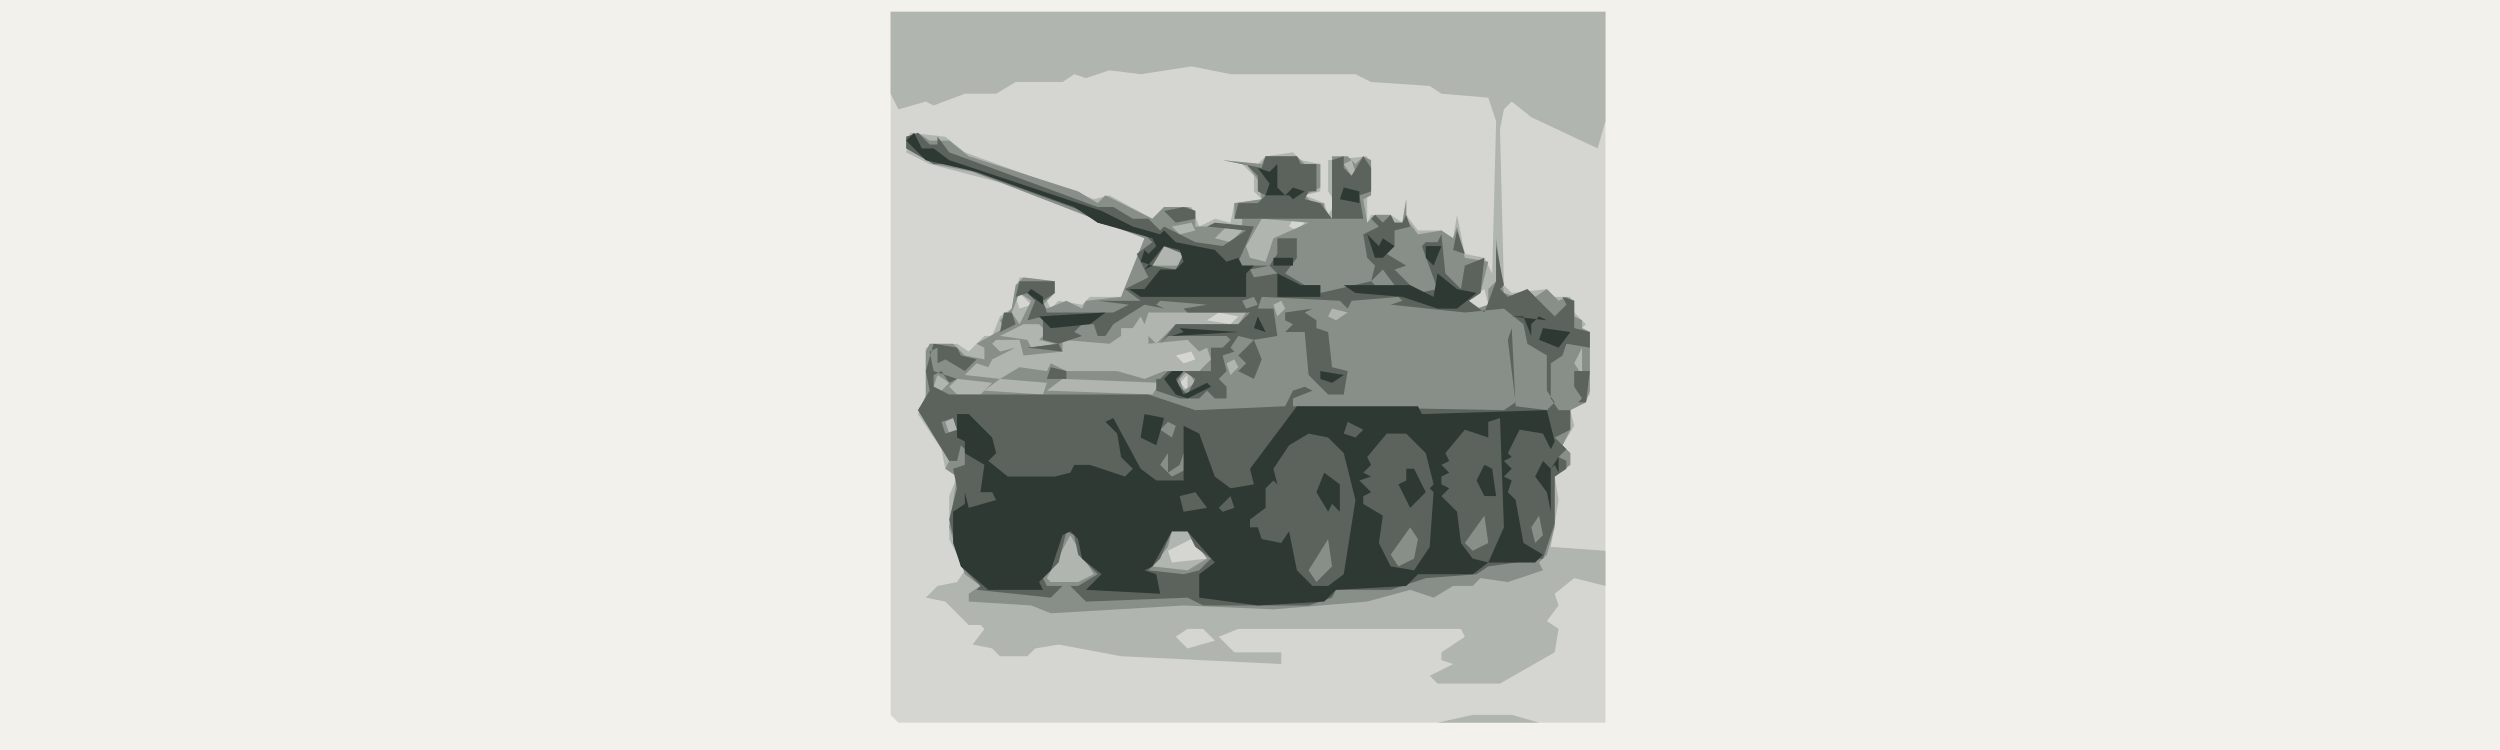
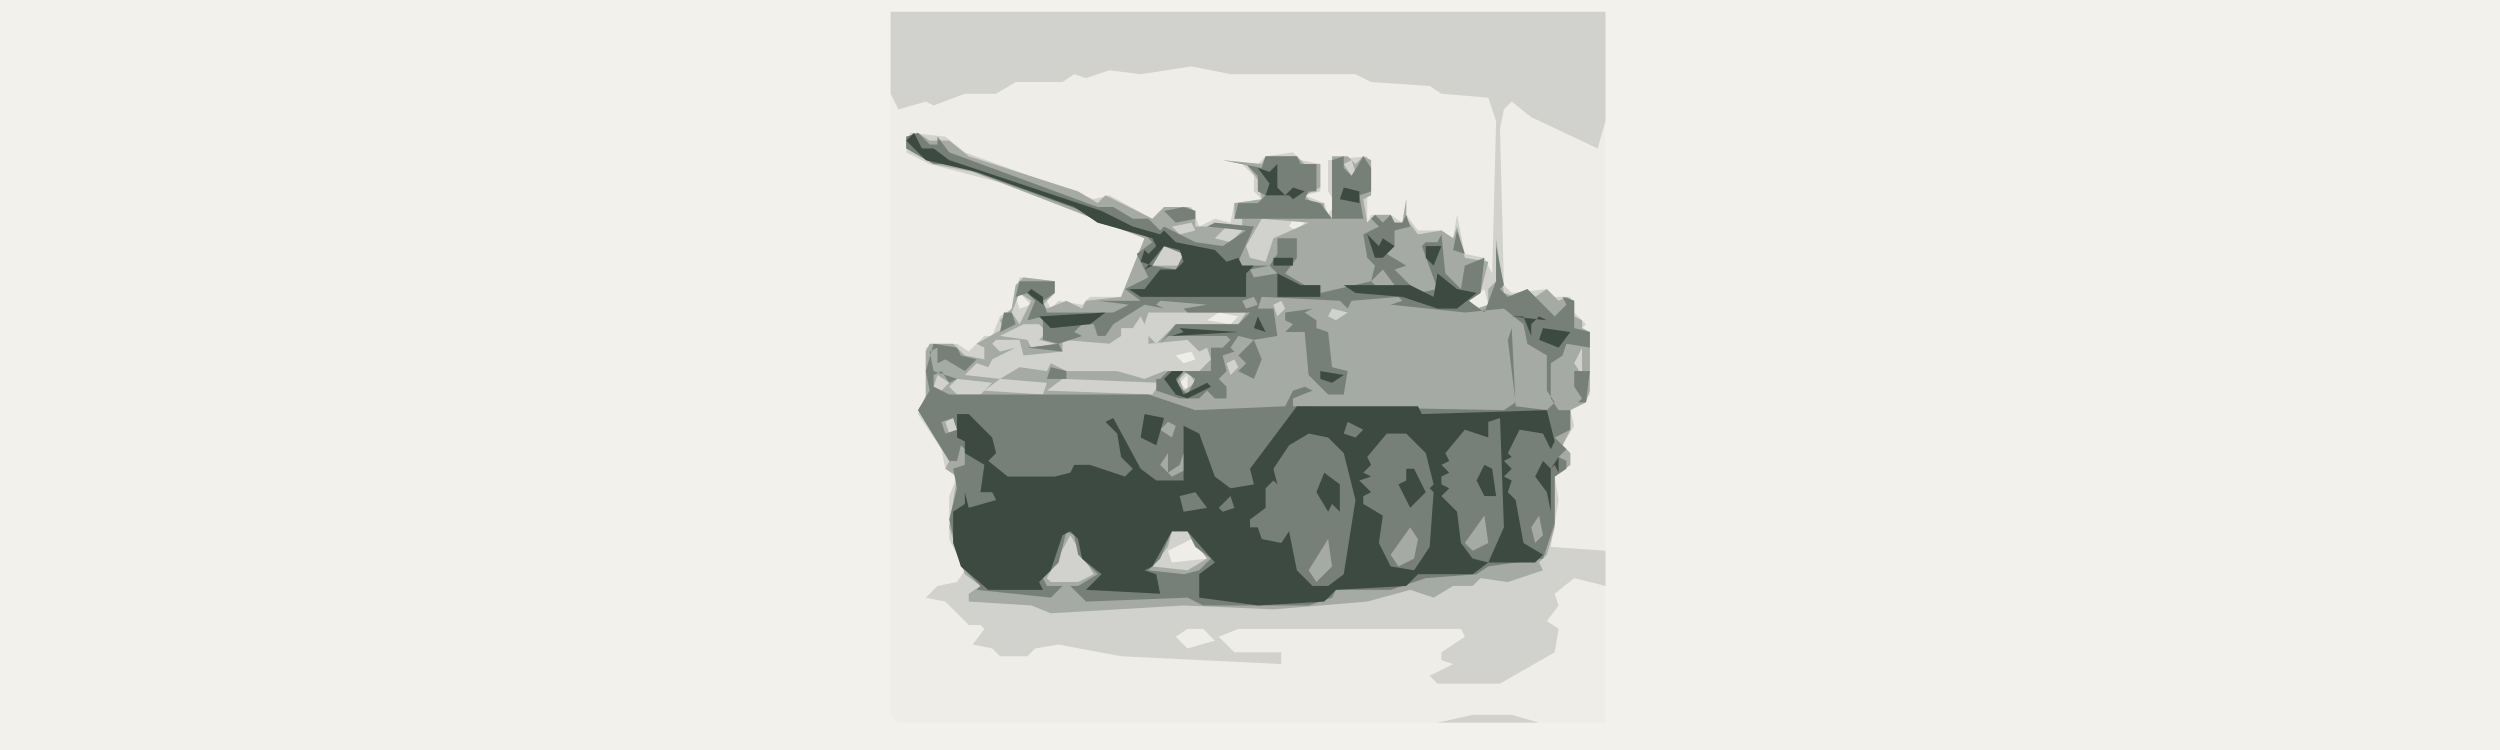
<svg xmlns="http://www.w3.org/2000/svg" viewBox="0 0 640 192" role="img" aria-label="combat detailed vector artwork">
  <rect width="640" height="192" fill="#f3f1ec" />
-   <path fill="#d5d6d2" fill-rule="evenodd" d="M228,3 228,183 230,185 411,185 411,3Z" />
-   <path fill="#b1b5b0" fill-rule="evenodd" d="M368,185 394,185 387,183 377,183ZM228,3 228,24 230,28 237,26 239,27 247,24 255,24 260,21 272,21 275,19 278,20 284,18 292,19 305,17 315,19 347,19 351,21 366,22 369,24 381,25 383,31 382,70 380,66 375,65 373,55 372,61 369,59 363,59 360,55 360,51 359,57 356,55 351,55 350,57 350,40 340,41 340,49 342,52 340,55 339,52 334,50 338,49 338,42 333,41 331,39 324,40 322,42 313,41 318,42 321,45 321,49 323,51 316,52 315,57 311,56 307,58 305,53 298,53 295,56 284,50 280,51 247,39 242,35 233,34 232,39 238,42 257,47 293,61 287,76 279,76 277,78 271,77 269,79 268,77 270,75 270,72 261,71 259,79 256,81 254,86 252,86 248,90 245,88 237,89 237,101 235,106 241,115 242,120 245,122 243,127 243,138 247,146 245,149 240,150 237,153 242,154 248,160 251,160 252,161 249,165 254,166 256,168 263,168 265,166 271,165 287,168 328,170 328,167 316,167 312,163 317,161 374,161 375,163 369,167 369,169 372,170 366,173 368,175 384,175 398,167 399,161 396,159 399,155 398,152 403,148 411,150 411,141 397,140 399,128 398,122 402,119 402,116 400,114 403,109 402,105 407,101 407,85 405,84 406,83 403,80 402,76 397,76 396,74 387,75 385,73 384,33 385,28 387,26 392,30 409,38 411,31 411,3ZM301,163 304,161 308,161 311,164 304,166ZM299,141 305,138 309,143 300,144ZM304,96 304,100 302,98ZM301,91 305,90 306,92 303,93ZM309,82 312,80 317,81 315,83ZM260,76 261,75 264,78 261,79ZM380,74 381,78 379,79 376,77ZM330,58 331,56 334,57 332,59Z" />
-   <path fill="#888e88" fill-rule="evenodd" d="M232,35 232,38 239,42 249,44 293,61 287,76 278,77 277,79 273,77 268,79 267,78 270,75 270,72 262,71 260,73 259,79 256,82 257,84 250,88 252,89 252,92 247,91 244,88 238,88 237,90 237,102 235,105 243,118 242,120 245,122 243,135 247,147 251,150 248,152 248,154 264,155 269,157 303,155 326,156 350,154 361,151 367,153 372,150 377,150 379,148 386,149 395,146 394,144 396,142 398,135 398,122 402,119 402,116 400,114 402,110 402,105 406,103 407,100 407,85 405,84 405,82 403,81 403,77 401,76 399,77 396,74 393,76 391,74 388,76 385,75 383,61 383,46 383,72 381,74 381,78 378,79 376,77 379,75 381,67 375,66 373,58 372,61 369,59 363,60 360,56 360,51 359,57 357,57 356,55 352,55 350,57 349,51 351,50 351,41 349,40 347,42 345,40 341,40 341,56 339,55 339,52 336,52 334,50 338,48 338,42 334,42 332,40 324,40 323,42 313,41 319,42 322,46 323,51 316,52 316,56 318,56 318,58 306,58 306,54 304,53 298,53 295,56 283,50 281,52 276,49 248,40 243,36 238,36 235,34ZM274,137 280,147 276,149 269,149 268,148ZM295,145 299,140 300,136 304,136 309,143 304,146ZM242,108 244,107 245,110 243,111ZM268,100 272,97 297,98 295,101ZM252,100 256,97 268,98 267,101ZM243,99 245,97 254,98 251,101 245,101ZM239,99 240,96 243,98 241,100ZM304,95 306,98 303,100 302,97ZM314,93 316,92 317,94 315,96ZM405,89 405,96 403,93ZM256,86 262,83 266,83 268,85 266,87 270,88 264,89 263,87ZM340,81 341,79 345,80 342,82ZM319,80 317,83 301,83 296,88 294,86 294,88 304,87 307,90 309,89 310,92 307,95 298,95 293,97 286,95 273,95 269,93 268,95 261,94 256,97 247,96 250,93 253,94 254,92 260,89 256,90 254,88 255,87 261,87 262,91 272,90 272,87 284,88 287,86 287,84 290,84 292,81 293,83 294,80ZM326,78 328,77 329,79 327,81ZM261,75 264,77 261,83 259,80ZM295,68 298,63 303,65 302,68ZM311,61 314,58 318,59 315,62ZM300,58 305,57 306,59 302,60ZM320,66 319,63 323,56 335,57 326,61 324,67ZM344,42 346,41 347,44 346,45Z" />
-   <path fill="#5b635c" fill-rule="evenodd" d="M403,95 403,99 405,102 404,103 406,103 407,95ZM259,80 257,80 256,85 260,83ZM329,80 329,82 331,83 329,85 334,85 335,96 340,101 344,101 345,95 341,94 340,85 337,84 337,82 334,80 336,79ZM373,59 372,64 375,65ZM298,54 301,57 306,56 306,54 303,53ZM313,41 319,42 322,45 322,49 324,50 322,52 317,52 316,56 349,56 348,50 351,49 351,43 349,40 346,45 344,43 344,40 341,41 341,56 338,52 334,51 335,49 337,49 337,42 333,42 332,40 324,40 323,43ZM232,35 232,38 239,42 244,42 277,54 281,57 293,60 295,62 291,65 294,71 288,74 292,77 281,77 289,78 285,80 268,80 267,77 270,75 270,72 261,72 260,76 263,75 265,77 263,82 267,81 267,87 271,88 263,89 272,90 271,88 277,86 275,85 277,83 280,83 281,86 283,86 285,83 293,78 298,79 296,78 297,77 309,78 303,79 304,80 320,80 317,83 301,83 297,88 299,86 314,86 315,87 313,89 310,89 310,95 299,95 297,97 273,97 273,95 269,94 268,97 254,97 296,97 296,100 302,102 307,102 309,100 311,102 314,102 314,99 312,97 314,95 313,91 316,90 319,93 317,95 321,97 323,92 321,87 327,86 326,79 322,79 323,76 343,77 345,79 346,77 358,76 359,77 356,78 375,80 385,79 390,83 391,88 396,91 396,100 398,103 396,105 388,104 387,84 386,87 388,103 385,105 331,104 331,102 336,100 334,99 331,100 329,104 306,105 294,101 243,101 239,99 239,96 241,95 243,98 245,97 239,95 238,90 240,89 240,93 242,92 247,95 250,92 246,91 245,89 239,88 237,95 238,100 235,105 243,118 245,118 246,114 247,115 247,119 244,120 245,125 243,133 246,145 251,150 250,151 269,153 272,150 274,150 278,154 304,153 308,155 335,155 341,153 342,151 356,151 365,148 378,147 381,145 395,143 398,134 398,122 401,120 401,118 399,117 401,115 398,112 402,110 402,105 399,105 397,102 397,93 400,91 401,88 407,89 407,85 403,84 403,77 400,76 401,78 398,81 391,74 386,76 384,74 385,73 383,63 383,72 380,80 376,77 379,75 380,66 375,68 374,74 370,70 369,60 368,62 365,62 364,63 368,74 363,75 357,69 360,68 355,65 357,63 357,59 361,58 360,55 359,57 357,57 356,55 354,57 352,55 351,56 353,58 349,60 350,66 352,68 351,72 338,75 338,73 334,73 329,70 332,66 332,61 327,61 327,65 325,68 318,68 317,67 321,58 311,57 309,58 319,59 313,63 306,62 298,58 297,59 294,56 290,56 285,53 281,53 243,39 240,35 240,37 238,37 235,34ZM340,138 341,145 337,149 335,146ZM294,146 297,143 300,136 304,136 306,140 310,143 307,146 303,147ZM273,136 275,137 276,142 281,147 276,150 268,150 267,148 271,144ZM361,135 363,138 362,143 358,145 356,142ZM394,132 395,137 393,139 392,135ZM380,132 381,139 377,141 375,139ZM303,116 304,120 300,122 299,121 302,119ZM299,116 299,121 297,119ZM299,108 301,109 300,112 297,110ZM241,108 244,107 245,110 242,111ZM303,95 306,97 304,101 301,98ZM315,89 317,86 321,87 317,91ZM318,77 321,76 322,78 319,79ZM351,72 354,69 357,73 353,74ZM320,69 325,68 327,70 321,71ZM298,63 303,65 301,69 295,68Z" />
-   <path fill="#2e3934" fill-rule="evenodd" d="M339,121 337,126 340,131 341,129 343,131 343,124ZM380,119 378,123 380,127 383,127 382,120ZM399,117 397,120 395,118 393,122 396,126 397,131 397,120 398,119 399,121ZM293,106 292,112 296,114 298,107ZM398,113 396,105 364,106 363,104 332,104 320,120 321,124 315,125 311,122 307,111 303,109 303,123 296,123 292,120 285,107 283,108 286,111 287,117 290,120 288,122 279,119 275,119 274,121 270,122 258,122 253,118 255,116 254,112 248,106 245,106 245,112 247,113 247,116 252,119 251,126 254,126 255,128 248,130 247,126 247,129 244,131 244,139 246,145 253,151 267,151 266,149 269,146 272,137 274,136 276,138 277,143 282,147 278,151 297,152 296,147 293,146 295,145 300,136 304,136 311,144 307,147 307,153 322,155 339,154 342,151 360,150 363,147 377,147 381,144 393,144 395,142 390,139 388,128 386,126 387,123 385,122 387,120 385,118 387,117 386,116 389,110 395,111 397,115ZM315,127 316,130 313,131 312,130ZM302,127 306,126 309,130 303,131ZM355,111 360,111 365,116 367,124 365,126 362,120 360,120 360,123 358,124 361,130 366,125 367,126 366,140 362,146 356,145 353,139 354,132 349,129 349,127 351,126 348,123 351,122 349,121 351,119 350,117ZM335,111 340,112 344,116 347,128 344,147 340,150 336,150 332,146 330,136 328,139 323,138 322,135 320,135 320,133 324,130 324,125 326,123 327,124 326,120 330,114ZM344,111 345,108 349,110 347,112ZM384,107 385,135 381,144 377,143 374,139 373,131 369,127 371,125 369,124 369,122 371,121 369,119 371,118 370,116 375,110 381,112 381,108ZM338,95 338,97 341,98 344,96ZM298,97 301,101 304,102 310,99 309,98 303,101 301,97 303,95 306,95 300,95ZM394,87 399,89 402,85 395,84ZM300,86 317,85 302,84 303,85ZM387,81 390,81 392,86 392,83 394,81 396,82ZM322,81 321,84 324,85ZM266,81 269,84 279,83 283,80ZM264,74 263,75 267,78 267,76ZM378,75 373,74 368,70 367,76 361,73 344,73 347,75 359,76 368,79 373,79ZM327,70 327,76 343,76 338,76 338,73 333,73ZM326,66 326,68 331,68 331,66ZM369,63 365,63 365,66 367,68ZM350,60 352,66 354,66 357,63 354,61 353,63ZM344,48 343,51 348,52 348,49ZM322,43 325,47 324,50 330,50 332,52 331,51 334,49 331,48 329,50 327,48 327,42 325,44ZM232,36 237,41 250,44 275,53 281,57 295,61 296,63 294,65 293,64 292,67 295,68 293,69 298,63 302,64 303,67 301,69 297,69 293,74 289,74 292,76 319,76 319,70 321,68 324,68 318,68 317,66 314,67 311,64 301,62 298,59 297,60 290,58 282,54 243,41 239,38 236,38 234,34Z" />
+   <path fill="#eeede8" fill-rule="evenodd" d="M228,3 228,183 230,185 411,185 411,3Z" />
+   <path fill="#d1d2cd" fill-rule="evenodd" d="M368,185 394,185 387,183 377,183ZM228,3 228,24 230,28 237,26 239,27 247,24 255,24 260,21 272,21 275,19 278,20 284,18 292,19 305,17 315,19 347,19 351,21 366,22 369,24 381,25 383,31 382,70 380,66 375,65 373,55 372,61 369,59 363,59 360,55 360,51 359,57 356,55 351,55 350,57 350,40 340,41 340,49 342,52 340,55 339,52 334,50 338,49 338,42 333,41 331,39 324,40 322,42 313,41 318,42 321,45 321,49 323,51 316,52 315,57 311,56 307,58 305,53 298,53 295,56 284,50 280,51 247,39 242,35 233,34 232,39 238,42 257,47 293,61 287,76 279,76 277,78 271,77 269,79 268,77 270,75 270,72 261,71 259,79 256,81 254,86 252,86 248,90 245,88 237,89 237,101 235,106 241,115 242,120 245,122 243,127 243,138 247,146 245,149 240,150 237,153 242,154 248,160 251,160 252,161 249,165 254,166 256,168 263,168 265,166 271,165 287,168 328,170 328,167 316,167 312,163 317,161 374,161 375,163 369,167 369,169 372,170 366,173 368,175 384,175 398,167 399,161 396,159 399,155 398,152 403,148 411,150 411,141 397,140 399,128 398,122 402,119 402,116 400,114 403,109 402,105 407,101 407,85 405,84 406,83 403,80 402,76 397,76 396,74 387,75 385,73 384,33 385,28 387,26 392,30 409,38 411,31 411,3ZM301,163 304,161 308,161 311,164 304,166ZM299,141 305,138 309,143 300,144ZM304,96 304,100 302,98ZM301,91 305,90 306,92 303,93ZM309,82 312,80 317,81 315,83ZM260,76 261,75 264,78 261,79ZM380,74 381,78 379,79 376,77ZM330,58 331,56 334,57 332,59Z" />
+   <path fill="#a5aaa4" fill-rule="evenodd" d="M232,35 232,38 239,42 249,44 293,61 287,76 278,77 277,79 273,77 268,79 267,78 270,75 270,72 262,71 260,73 259,79 256,82 257,84 250,88 252,89 252,92 247,91 244,88 238,88 237,90 237,102 235,105 243,118 242,120 245,122 243,135 247,147 251,150 248,152 248,154 264,155 269,157 303,155 326,156 350,154 361,151 367,153 372,150 377,150 379,148 386,149 395,146 394,144 396,142 398,135 398,122 402,119 402,116 400,114 402,110 402,105 406,103 407,100 407,85 405,84 405,82 403,81 403,77 401,76 399,77 396,74 393,76 391,74 388,76 385,75 383,61 383,46 383,72 381,74 381,78 378,79 376,77 379,75 381,67 375,66 373,58 372,61 369,59 363,60 360,56 360,51 359,57 357,57 356,55 352,55 350,57 349,51 351,50 351,41 349,40 347,42 345,40 341,40 341,56 339,55 339,52 336,52 334,50 338,48 338,42 334,42 332,40 324,40 323,42 313,41 319,42 322,46 323,51 316,52 316,56 318,56 318,58 306,58 306,54 304,53 298,53 295,56 283,50 281,52 276,49 248,40 243,36 238,36 235,34ZM274,137 280,147 276,149 269,149 268,148ZM295,145 299,140 300,136 304,136 309,143 304,146ZM242,108 244,107 245,110 243,111ZM268,100 272,97 297,98 295,101ZM252,100 256,97 268,98 267,101ZM243,99 245,97 254,98 251,101 245,101ZM239,99 240,96 243,98 241,100ZM304,95 306,98 303,100 302,97ZM314,93 316,92 317,94 315,96ZM405,89 405,96 403,93ZM256,86 262,83 266,83 268,85 266,87 270,88 264,89 263,87ZM340,81 341,79 345,80 342,82ZM319,80 317,83 301,83 296,88 294,86 294,88 304,87 307,90 309,89 310,92 307,95 298,95 293,97 286,95 273,95 269,93 268,95 261,94 256,97 247,96 250,93 253,94 254,92 260,89 256,90 254,88 255,87 261,87 262,91 272,90 272,87 284,88 287,86 287,84 290,84 292,81 293,83 294,80ZM326,78 328,77 329,79 327,81ZM261,75 264,77 261,83 259,80ZM295,68 298,63 303,65 302,68ZM311,61 314,58 318,59 315,62ZM300,58 305,57 306,59 302,60ZM320,66 319,63 323,56 335,57 326,61 324,67ZM344,42 346,41 347,44 346,45Z" />
+   <path fill="#778078" fill-rule="evenodd" d="M403,95 403,99 405,102 404,103 406,103 407,95ZM259,80 257,80 256,85 260,83ZM329,80 329,82 331,83 329,85 334,85 335,96 340,101 344,101 345,95 341,94 340,85 337,84 337,82 334,80 336,79ZM373,59 372,64 375,65ZM298,54 301,57 306,56 306,54 303,53ZM313,41 319,42 322,45 322,49 324,50 322,52 317,52 316,56 349,56 348,50 351,49 351,43 349,40 346,45 344,43 344,40 341,41 341,56 338,52 334,51 335,49 337,49 337,42 333,42 332,40 324,40 323,43ZM232,35 232,38 239,42 244,42 277,54 281,57 293,60 295,62 291,65 294,71 288,74 292,77 281,77 289,78 285,80 268,80 267,77 270,75 270,72 261,72 260,76 263,75 265,77 263,82 267,81 267,87 271,88 263,89 272,90 271,88 277,86 275,85 277,83 280,83 281,86 283,86 285,83 293,78 298,79 296,78 297,77 309,78 303,79 304,80 320,80 317,83 301,83 297,88 299,86 314,86 315,87 313,89 310,89 310,95 299,95 297,97 273,97 273,95 269,94 268,97 254,97 296,97 296,100 302,102 307,102 309,100 311,102 314,102 314,99 312,97 314,95 313,91 316,90 319,93 317,95 321,97 323,92 321,87 327,86 326,79 322,79 323,76 343,77 345,79 346,77 358,76 359,77 356,78 375,80 385,79 390,83 391,88 396,91 396,100 398,103 396,105 388,104 387,84 386,87 388,103 385,105 331,104 331,102 336,100 334,99 331,100 329,104 306,105 294,101 243,101 239,99 239,96 241,95 243,98 245,97 239,95 238,90 240,89 240,93 242,92 247,95 250,92 246,91 245,89 239,88 237,95 238,100 235,105 243,118 245,118 246,114 247,115 247,119 244,120 245,125 243,133 246,145 251,150 250,151 269,153 272,150 274,150 278,154 304,153 308,155 335,155 341,153 342,151 356,151 365,148 378,147 381,145 395,143 398,134 398,122 401,120 401,118 399,117 401,115 398,112 402,110 402,105 399,105 397,102 397,93 400,91 401,88 407,89 407,85 403,84 403,77 400,76 401,78 398,81 391,74 386,76 384,74 385,73 383,63 383,72 380,80 376,77 379,75 380,66 375,68 374,74 370,70 369,60 368,62 365,62 364,63 368,74 363,75 357,69 360,68 355,65 357,63 357,59 361,58 360,55 359,57 357,57 356,55 354,57 352,55 351,56 353,58 349,60 350,66 352,68 351,72 338,75 338,73 334,73 329,70 332,66 332,61 327,61 327,65 325,68 318,68 317,67 321,58 311,57 309,58 319,59 313,63 306,62 298,58 297,59 294,56 290,56 285,53 281,53 243,39 240,35 240,37 238,37 235,34ZM340,138 341,145 337,149 335,146ZM294,146 297,143 300,136 304,136 306,140 310,143 307,146 303,147ZM273,136 275,137 276,142 281,147 276,150 268,150 267,148 271,144ZM361,135 363,138 362,143 358,145 356,142ZM394,132 395,137 393,139 392,135ZM380,132 381,139 377,141 375,139ZM303,116 304,120 300,122 299,121 302,119ZM299,116 299,121 297,119ZM299,108 301,109 300,112 297,110ZM241,108 244,107 245,110 242,111ZM303,95 306,97 304,101 301,98ZM315,89 317,86 321,87 317,91ZM318,77 321,76 322,78 319,79ZM351,72 354,69 357,73 353,74ZM320,69 325,68 327,70 321,71ZM298,63 303,65 301,69 295,68Z" />
+   <path fill="#3c4a42" fill-rule="evenodd" d="M339,121 337,126 340,131 341,129 343,131 343,124ZM380,119 378,123 380,127 383,127 382,120ZM399,117 397,120 395,118 393,122 396,126 397,131 397,120 398,119 399,121ZM293,106 292,112 296,114 298,107ZM398,113 396,105 364,106 363,104 332,104 320,120 321,124 315,125 311,122 307,111 303,109 303,123 296,123 292,120 285,107 283,108 286,111 287,117 290,120 288,122 279,119 275,119 274,121 270,122 258,122 253,118 255,116 254,112 248,106 245,106 245,112 247,113 247,116 252,119 251,126 254,126 255,128 248,130 247,126 247,129 244,131 244,139 246,145 253,151 267,151 266,149 269,146 272,137 274,136 276,138 277,143 282,147 278,151 297,152 296,147 293,146 295,145 300,136 304,136 311,144 307,147 307,153 322,155 339,154 342,151 360,150 363,147 377,147 381,144 393,144 395,142 390,139 388,128 386,126 387,123 385,122 387,120 385,118 387,117 386,116 389,110 395,111 397,115ZM315,127 316,130 313,131 312,130ZM302,127 306,126 309,130 303,131ZM355,111 360,111 365,116 367,124 365,126 362,120 360,120 360,123 358,124 361,130 366,125 367,126 366,140 362,146 356,145 353,139 354,132 349,129 349,127 351,126 348,123 351,122 349,121 351,119 350,117ZM335,111 340,112 344,116 347,128 344,147 340,150 336,150 332,146 330,136 328,139 323,138 322,135 320,135 320,133 324,130 324,125 326,123 327,124 326,120 330,114ZM344,111 345,108 349,110 347,112ZM384,107 385,135 381,144 377,143 374,139 373,131 369,127 371,125 369,124 369,122 371,121 369,119 371,118 370,116 375,110 381,112 381,108ZM338,95 338,97 341,98 344,96ZM298,97 301,101 304,102 310,99 309,98 303,101 301,97 303,95 306,95 300,95ZM394,87 399,89 402,85 395,84ZM300,86 317,85 302,84 303,85ZM387,81 390,81 392,86 392,83 394,81 396,82ZM322,81 321,84 324,85ZM266,81 269,84 279,83 283,80ZM264,74 263,75 267,78 267,76ZM378,75 373,74 368,70 367,76 361,73 344,73 347,75 359,76 368,79 373,79ZM327,70 327,76 343,76 338,76 338,73 333,73ZM326,66 326,68 331,68 331,66ZM369,63 365,63 365,66 367,68ZM350,60 352,66 354,66 357,63 354,61 353,63ZM344,48 343,51 348,52 348,49ZM322,43 325,47 324,50 330,50 332,52 331,51 334,49 331,48 329,50 327,48 327,42 325,44ZM232,36 237,41 250,44 275,53 281,57 295,61 296,63 294,65 293,64 292,67 295,68 293,69 298,63 302,64 303,67 301,69 297,69 293,74 289,74 292,76 319,76 319,70 321,68 324,68 318,68 317,66 314,67 311,64 301,62 298,59 297,60 290,58 282,54 243,41 239,38 236,38 234,34Z" />
</svg>
